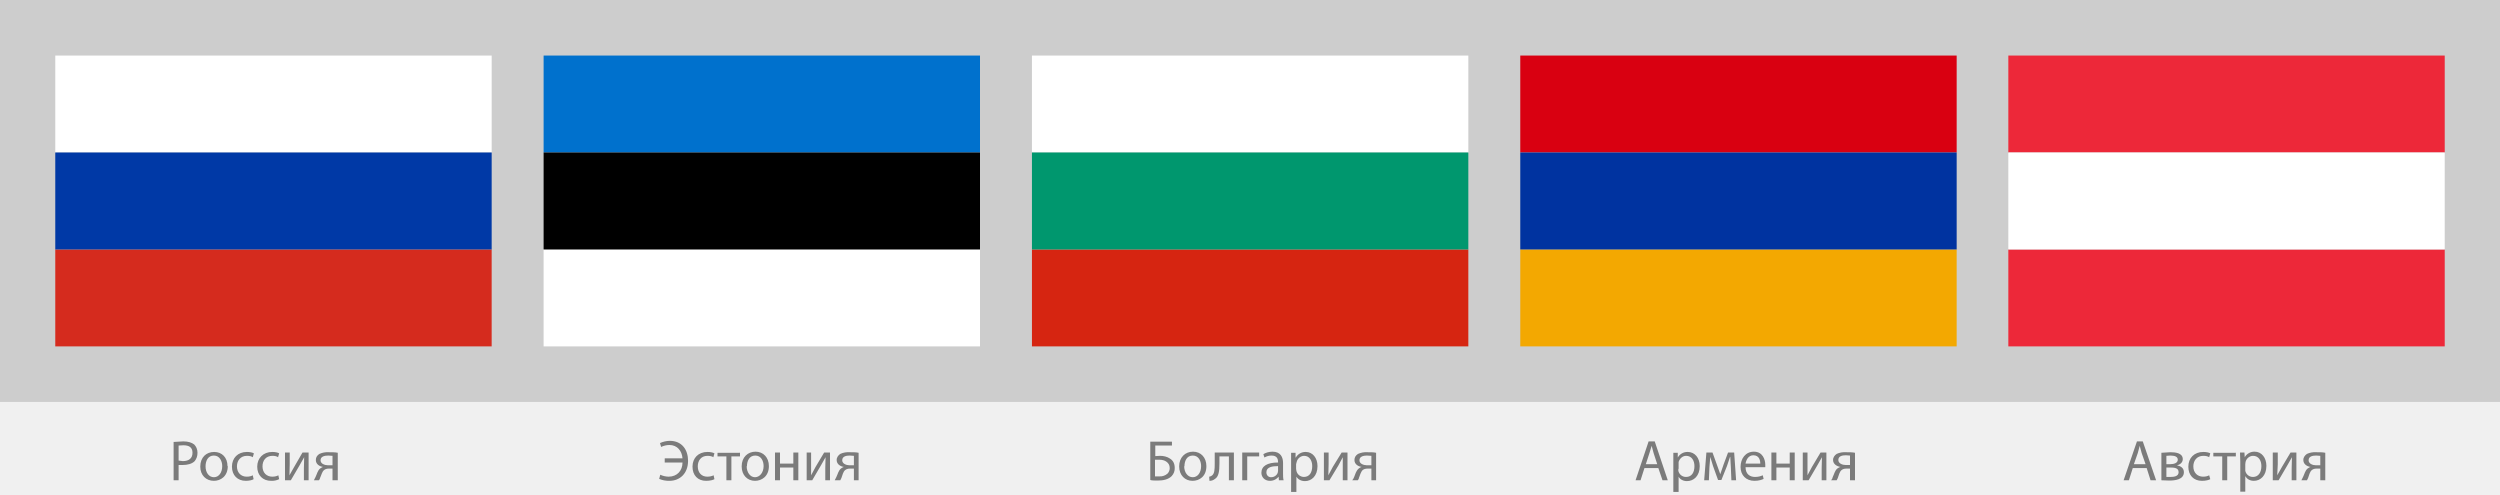
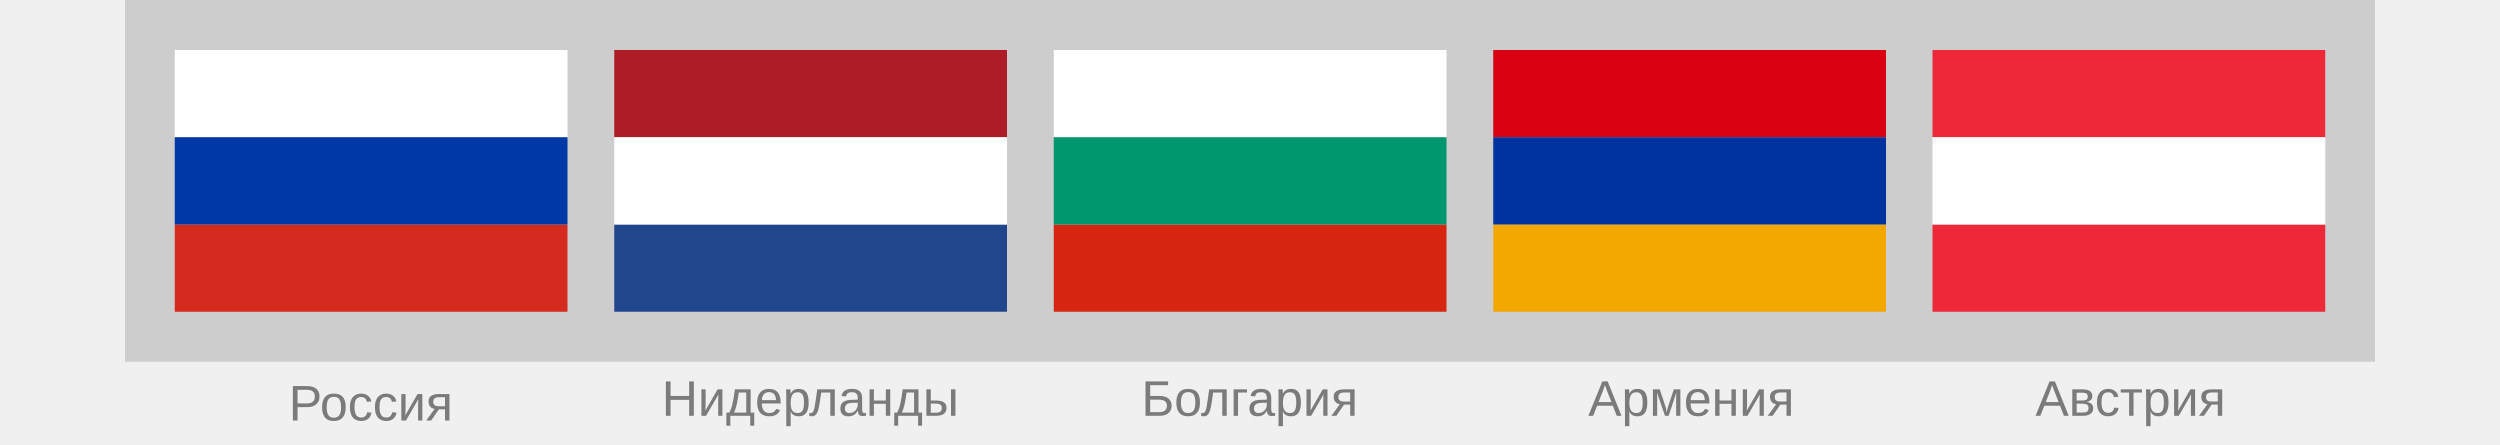
- <svg xmlns="http://www.w3.org/2000/svg" width="1000" viewBox="0 0 900 178">
-   <defs>
-     <style>
-       .cls-1{fill:#fff}
-     </style>
-   </defs>
-   <path fill="#7b7b7b" d="M0 0h900v144.7H0z" opacity=".3" />
-   <g id="Flags">
-     <g id="Austria">
-       <path fill="#ed2839" d="M723 20h157.1v34.9H723zm0 69.8h157.1v34.9H723z" />
-       <path d="M723 54.9h157.1v34.9H723z" class="cls-1" />
-     </g>
-     <g id="Armenia">
-       <path fill="#d90011" d="M547.3 20h157.1v34.9H547.3z" />
-       <path fill="#f3a801" d="M547.3 89.8h157.1v34.9H547.3z" />
-       <path fill="#0033a0" d="M547.3 54.9h157.1v34.9H547.3z" />
-     </g>
-     <g id="Bulgaria">
-       <path d="M371.5 20h157.1v34.9H371.5z" class="cls-1" />
-       <path fill="#d62511" d="M371.5 89.8h157.1v34.9H371.5z" />
-       <path fill="#00976e" d="M371.5 54.9h157.1v34.9H371.5z" />
-     </g>
-     <g id="Estonia">
-       <path fill="#0071cd" d="M195.7 20h157.1v34.9H195.7z" />
-       <path d="M195.7 89.8h157.1v34.9H195.7z" class="cls-1" />
-       <path d="M195.7 54.9h157.1v34.9H195.7z" />
-     </g>
-     <g id="Russia">
-       <path d="M19.9 20H177v34.9H19.9z" class="cls-1" />
-       <path fill="#d52b1e" d="M19.9 89.8H177v34.9H19.9z" />
-       <path fill="#0039a6" d="M19.9 54.9H177v34.9H19.9z" />
-     </g>
+ <svg xmlns="http://www.w3.org/2000/svg" width="1000" height="178" viewBox="0 0 1000 178">
+   <path d="M50,0h900v144.7H50V0Z" fill="#7b7b7b" isolation="isolate" opacity=".3" />
+   <g data-name="Austria">
+     <path d="M773,20h157.1v34.9h-157.1V20ZM773,89.8h157.1v34.9h-157.1v-34.9Z" fill="#ed2839" />
+     <path d="M773,54.9h157.1v34.9h-157.1v-34.9Z" fill="#fff" />
  </g>
-   <path id="Labels" fill="#7b7b7b" d="m767.8 168.5-1.4 4.4h-1.9l4.8-14h2.1l4.8 14h-2l-1.4-4.4h-5Zm4.6-1.4-1.4-4-.7-2.6-.7 2.6-1.4 4h4.2Zm5.7-4.1 3.2-.2c1.7 0 4.5.2 4.5 2.5 0 1.2-1 2-2.1 2.2 1.4.3 2.5 1 2.5 2.5 0 2.7-3.3 3-5.3 3l-2.8-.1v-10Zm1.8 8.7h1.4c1.3 0 3-.2 3-1.7s-1.4-1.7-3.1-1.7h-1.3v3.4Zm0-4.6h1.4c1.3 0 2.7-.4 2.7-1.6 0-1-.9-1.5-2.7-1.5l-1.4.1v3Zm15.8 5.4c-.5.3-1.6.6-3 .6-3 0-4.9-2-4.9-5.1s2.1-5.3 5.4-5.3c1 0 2 .2 2.5.5l-.4 1.4c-.4-.3-1.1-.5-2.1-.5-2.3 0-3.6 1.7-3.6 3.8 0 2.3 1.5 3.7 3.5 3.7 1 0 1.7-.2 2.2-.5l.4 1.4Zm9.2-9.6v1.4h-3.1v8.6H800v-8.6h-3.2V163h8Zm1.6 3.2-.1-3.2h1.6l.1 1.7a4 4 0 0 1 3.6-2c2.4 0 4.2 2.1 4.2 5.1 0 3.6-2.2 5.4-4.5 5.4-1.3 0-2.5-.6-3-1.6h-.1v5.5h-1.8v-10.8Zm1.8 2.7v.7a2.8 2.8 0 0 0 2.8 2.2c1.9 0 3-1.6 3-3.9 0-2-1-3.7-3-3.7-1.2 0-2.4.9-2.7 2.2l-.1.8v1.7Zm11.7-5.9v4.2l-.2 4 1.7-3 3.1-5.2h2.1v10H825v-4.3l.1-4-1.7 3-3.1 5.3h-2.1v-10h1.7Zm17 10h-1.7v-4.2h-1.4c-.7 0-1.2.2-1.6.5-.8.6-1 1.9-1.4 2.9l-.4.8h-2l.6-1.2c.5-1 .7-2.2 1.6-3 .3-.2.7-.5 1.1-.6-1.3-.2-2.6-1-2.6-2.5 0-1 .6-1.7 1.3-2.2a7 7 0 0 1 3.4-.6c1.2 0 2.3 0 3.2.2v9.9Zm-1.7-8.8-1.5-.1c-1.3 0-2.7.3-2.7 1.7 0 1.3 1.6 1.8 2.6 1.8h1.6V164ZM592 168.5l-1.4 4.4h-1.8l4.7-14h2.2l4.7 14h-1.9l-1.5-4.4h-5Zm4.6-1.4-1.3-4-.7-2.6-.8 2.6-1.3 4h4.2Zm5.8-1V163h1.6v1.7a4 4 0 0 1 3.6-2c2.5 0 4.3 2.1 4.3 5.1 0 3.6-2.2 5.4-4.6 5.4-1.3 0-2.5-.6-3-1.6v5.5h-1.9v-10.8Zm1.8 2.7v.7a2.8 2.8 0 0 0 2.8 2.2c2 0 3-1.6 3-3.9 0-2-1-3.7-3-3.7-1.2 0-2.3.9-2.7 2.2v2.5Zm10.1-5.9h2.2l1.8 5 1 2.8 1.2-3.5 1.6-4.3h2.2l.7 10h-1.7l-.2-4.8-.2-3.6h-.1l-1.1 3.3-2 5h-1.2l-1.8-5-1-3.3-.3 3.6-.2 4.8h-1.7l.8-10Zm14.1 5.3c0 2.5 1.6 3.5 3.4 3.5 1.3 0 2.1-.3 2.8-.6l.3 1.3c-.6.3-1.7.7-3.3.7-3 0-5-2-5-5s1.8-5.5 4.8-5.5c3.2 0 4.1 2.9 4.1 4.7v.9h-7Zm5.3-1.3c0-1.2-.4-3-2.5-3-1.8 0-2.6 1.7-2.8 3h5.3Zm5.8-4v4h4.8v-4h1.8v10h-1.8v-4.6h-4.8v4.6h-1.8v-10h1.8Zm11.2 0v8.2l1.6-3 3.1-5.2h2.1v10h-1.7v-4.3l.1-4-1.7 3-3.1 5.3H649v-10h1.7Zm17.2 10H666v-4.2h-1.3c-.8 0-1.3.2-1.7.5-.8.6-1 1.9-1.4 2.9l-.4.8h-2c.3-.3.5-.7.6-1.2.5-1 .7-2.2 1.6-3 .3-.2.7-.5 1.2-.6-1.3-.2-2.7-1-2.7-2.5 0-1 .6-1.7 1.3-2.2a7 7 0 0 1 3.4-.6c1.2 0 2.3 0 3.2.2v9.9ZM666 164l-1.5-.1c-1.3 0-2.7.3-2.7 1.7 0 1.3 1.6 1.8 2.6 1.8h1.6V164Zm-244.1-5v1.4h-6v3.8l1.7-.1c1.3 0 2.6.3 3.6 1 1 .6 1.7 1.7 1.7 3.3a4 4 0 0 1-1.1 3c-1.2 1.2-3 1.6-5 1.6-1.2 0-2.1 0-2.7-.2V159h7.8Zm-6 12.5h1.5a4 4 0 0 0 2.9-1c.5-.5.8-1.2.8-2 0-1.1-.5-1.8-1.2-2.3-.7-.5-1.6-.7-2.6-.7h-1.5v6Zm18.4-3.7c0 3.7-2.5 5.3-5 5.3-2.7 0-4.8-2-4.8-5.2 0-3.3 2.2-5.3 5-5.3s4.8 2.1 4.8 5.2Zm-8 0c0 2.3 1.3 4 3.1 4s3-1.7 3-4c0-1.7-.8-3.8-3-3.8s-3 2-3 3.9Zm17.9-4.9v10h-1.8v-8.6H439v2.6c0 2.8-.3 4.7-1.6 5.5a3 3 0 0 1-2 .7l-.1-1.5c.3 0 .7-.2 1-.4.9-.7 1-2 1-4.3v-4h7Zm9.1 0v1.4H449v8.6h-1.8v-10h6.1Zm7.1 10-.1-1.3c-.6.8-1.7 1.5-3.1 1.5-2 0-3.1-1.4-3.1-2.9 0-2.4 2.1-3.7 6-3.7v-.2c0-.8-.2-2.3-2.3-2.3a5 5 0 0 0-2.6.7l-.4-1.2c.8-.5 2-.9 3.3-.9 3 0 3.8 2.1 3.8 4.1v3.8c0 .8 0 1.7.2 2.4h-1.7Zm-.3-5.1c-2 0-4.2.3-4.2 2.2 0 1.2.8 1.8 1.7 1.8 1.3 0 2.2-.9 2.4-1.7l.1-.6v-1.7Zm4.7-1.7V163h1.6v1.7h.1a4 4 0 0 1 3.6-2c2.4 0 4.2 2.1 4.2 5.1 0 3.6-2.2 5.4-4.5 5.4-1.4 0-2.5-.6-3.1-1.6v5.5h-1.9v-10.8Zm1.8 2.7.1.7a2.8 2.8 0 0 0 2.7 2.2c2 0 3-1.6 3-3.9 0-2-1-3.7-2.9-3.7-1.2 0-2.4.9-2.7 2.2l-.2.8v1.7Zm11.7-5.9v4.2l-.1 4 1.6-3 3.2-5.2h2.1v10h-1.7v-8.3l-1.6 3-3.2 5.3h-2v-10h1.7Zm17.1 10h-1.7v-4.2h-1.4c-.8 0-1.3.2-1.7.5-.7.6-1 1.9-1.4 2.9 0 .3-.2.5-.4.8h-2c.3-.3.5-.7.7-1.2.4-1 .7-2.2 1.6-3 .3-.2.6-.5 1.1-.6-1.3-.2-2.6-1-2.6-2.5 0-1 .5-1.7 1.3-2.2a7 7 0 0 1 3.3-.6c1.2 0 2.4 0 3.2.2v9.9Zm-1.7-8.8-1.6-.1c-1.2 0-2.7.3-2.7 1.7 0 1.3 1.6 1.8 2.7 1.8h1.6V164Zm-254.4.9h6.4c-.2-2.7-1.9-4.8-4.7-4.8a7 7 0 0 0-3 .7l-.4-1.4a9 9 0 0 1 3.5-.8c4.4 0 6.6 3.2 6.6 7.2 0 4.6-3 7.2-6.7 7.2a9 9 0 0 1-3.7-.7l.4-1.5c.8.4 2 .7 3 .7 3.1 0 5-2.2 5-5.1h-6.4V165Zm17.9 7.5c-.5.3-1.6.6-3 .6-3 0-4.9-2-4.9-5.1s2.1-5.3 5.4-5.3c1 0 2 .2 2.5.5l-.4 1.4c-.4-.3-1.1-.5-2.1-.5-2.3 0-3.5 1.7-3.5 3.8 0 2.3 1.4 3.7 3.4 3.7 1 0 1.7-.2 2.3-.5l.3 1.4Zm9.2-9.6v1.4h-3.1v8.6h-1.8v-8.6h-3.2V163h8Zm10.4 4.9c0 3.7-2.6 5.3-5 5.3-2.7 0-4.8-2-4.8-5.2 0-3.3 2.2-5.3 5-5.3s4.8 2.1 4.8 5.2Zm-8 0c0 2.3 1.3 4 3 4s3.1-1.7 3.1-4c0-1.7-.8-3.8-3-3.8s-3 2-3 3.9Zm12-4.9v4h4.8v-4h1.8v10h-1.8v-4.6h-4.8v4.6H279v-10h1.8Zm11.2 0v8.2l1.6-3 3.1-5.2h2.1v10h-1.7v-4.3l.1-4-1.7 3-3.1 5.3h-2v-10h1.6Zm17.2 10h-1.8v-4.2H306c-.8 0-1.3.2-1.7.5-.8.6-1 1.9-1.4 2.9l-.4.8h-2l.6-1.2c.5-1 .7-2.2 1.6-3 .3-.2.7-.5 1.1-.6-1.3-.2-2.6-1-2.6-2.5 0-1 .6-1.7 1.3-2.2a7 7 0 0 1 3.4-.6c1.2 0 2.3 0 3.2.2v9.9Zm-1.8-8.8-1.5-.1c-1.3 0-2.7.3-2.7 1.7 0 1.3 1.6 1.8 2.6 1.8h1.6V164Zm-244.9-5 3.5-.2c1.7 0 3 .4 3.9 1.1.7.7 1.2 1.7 1.2 3s-.4 2.2-1 3c-1 1-2.6 1.4-4.4 1.4h-1.4v5.5h-1.8v-13.8Zm1.8 6.7 1.5.2c2.2 0 3.5-1 3.5-3s-1.3-2.7-3.3-2.7l-1.7.1v5.4Zm17.7 2c0 3.7-2.6 5.3-5 5.3-2.8 0-4.9-2-4.9-5.1 0-3.4 2.2-5.3 5-5.3s4.8 2 4.8 5.1Zm-8 .1c0 2.2 1.2 3.9 3 3.9s3-1.7 3-4c0-1.6-.8-3.8-3-3.8s-3 2-3 3.9Zm17.3 4.6c-.4.3-1.5.6-2.8.6-3 0-5-2-5-5.1s2.1-5.3 5.4-5.3c1 0 2 .2 2.5.5l-.4 1.4c-.4-.3-1.1-.5-2.1-.5-2.3 0-3.6 1.7-3.6 3.8 0 2.3 1.5 3.7 3.5 3.7 1 0 1.7-.2 2.2-.5l.3 1.4Zm9.2 0a6 6 0 0 1-2.9.6c-3 0-5-2-5-5.1s2.2-5.3 5.4-5.3c1.1 0 2 .2 2.5.5l-.4 1.4c-.4-.3-1-.5-2-.5-2.4 0-3.6 1.7-3.6 3.8 0 2.3 1.5 3.7 3.5 3.7 1 0 1.7-.2 2.2-.5l.3 1.4Zm3.8-9.6v4.2l-.1 4 1.7-3 3-5.2h2.2v10h-1.7v-4.3l.1-4-1.7 3-3.1 5.3h-2.1v-10h1.7Zm17.2 10h-1.8v-4.2h-1.4c-.7 0-1.2.2-1.6.5-.8.6-1 1.9-1.5 2.9 0 .3-.2.5-.4.8H113l.6-1.2c.5-1 .7-2.2 1.6-3 .3-.2.7-.5 1.1-.6-1.3-.2-2.6-1-2.6-2.5 0-1 .5-1.7 1.3-2.2a7 7 0 0 1 3.3-.6c1.2 0 2.4 0 3.3.2v9.9Zm-1.8-8.8-1.5-.1c-1.3 0-2.8.3-2.8 1.7 0 1.3 1.6 1.8 2.7 1.8h1.6V164Z" />
+   <g data-name="Armenia">
+     <path d="M597.3,20h157.1v34.9h-157.1V20Z" fill="#d90011" />
+     <path d="M597.3,89.8h157.1v34.9h-157.1v-34.9Z" fill="#f3a801" />
+     <path d="M597.3,54.9h157.1v34.9h-157.1v-34.9Z" fill="#0033a0" />
+   </g>
+   <g data-name="Bulgaria">
+     <path d="M421.5,20h157.1v34.9h-157.1V20Z" fill="#fff" />
+     <path d="M421.5,89.8h157.1v34.9h-157.1v-34.9Z" fill="#d62511" />
+     <path d="M421.5,54.9h157.1v34.9h-157.1v-34.9Z" fill="#00976e" />
+   </g>
+   <g data-name="Netherlands">
+     <path d="M245.7,20h157.1v34.9h-157.1V20Z" fill="#ae1c28" />
+     <path d="M245.7,89.8h157.1v34.9h-157.1v-34.9Z" fill="#21468b" />
+     <path d="M245.7,54.9h157.1v34.9h-157.1v-34.9Z" fill="#fff" />
+   </g>
+   <g data-name="Russia">
+     <path d="M69.9,20h157.1v34.9H69.9V20Z" fill="#fff" />
+     <path d="M69.9,89.8h157.1v34.9H69.9v-34.9Z" fill="#d52b1e" />
+     <path d="M69.9,54.9h157.1v34.9H69.9v-34.9Z" fill="#0039a6" />
+   </g>
+   <text transform="translate(115.51 168.2)" fill="#7b7b7b" font-family="ArialMT, Arial" font-size="20.02">Россия</text>
+   <text transform="translate(264.71 166.32)" fill="#7b7b7b" font-family="ArialMT, Arial" font-size="20.02">Нидерланды</text>
+   <text transform="translate(456.56 166.32)" fill="#7b7b7b" font-family="ArialMT, Arial" font-size="20.02">Болгария</text>
+   <text transform="translate(635.29 166.32)" fill="#7b7b7b" font-family="ArialMT, Arial" font-size="20.02">Армения</text>
+   <text transform="translate(814.17 166.32)" fill="#7b7b7b" font-family="ArialMT, Arial" font-size="20.02">Австрия</text>
</svg>
